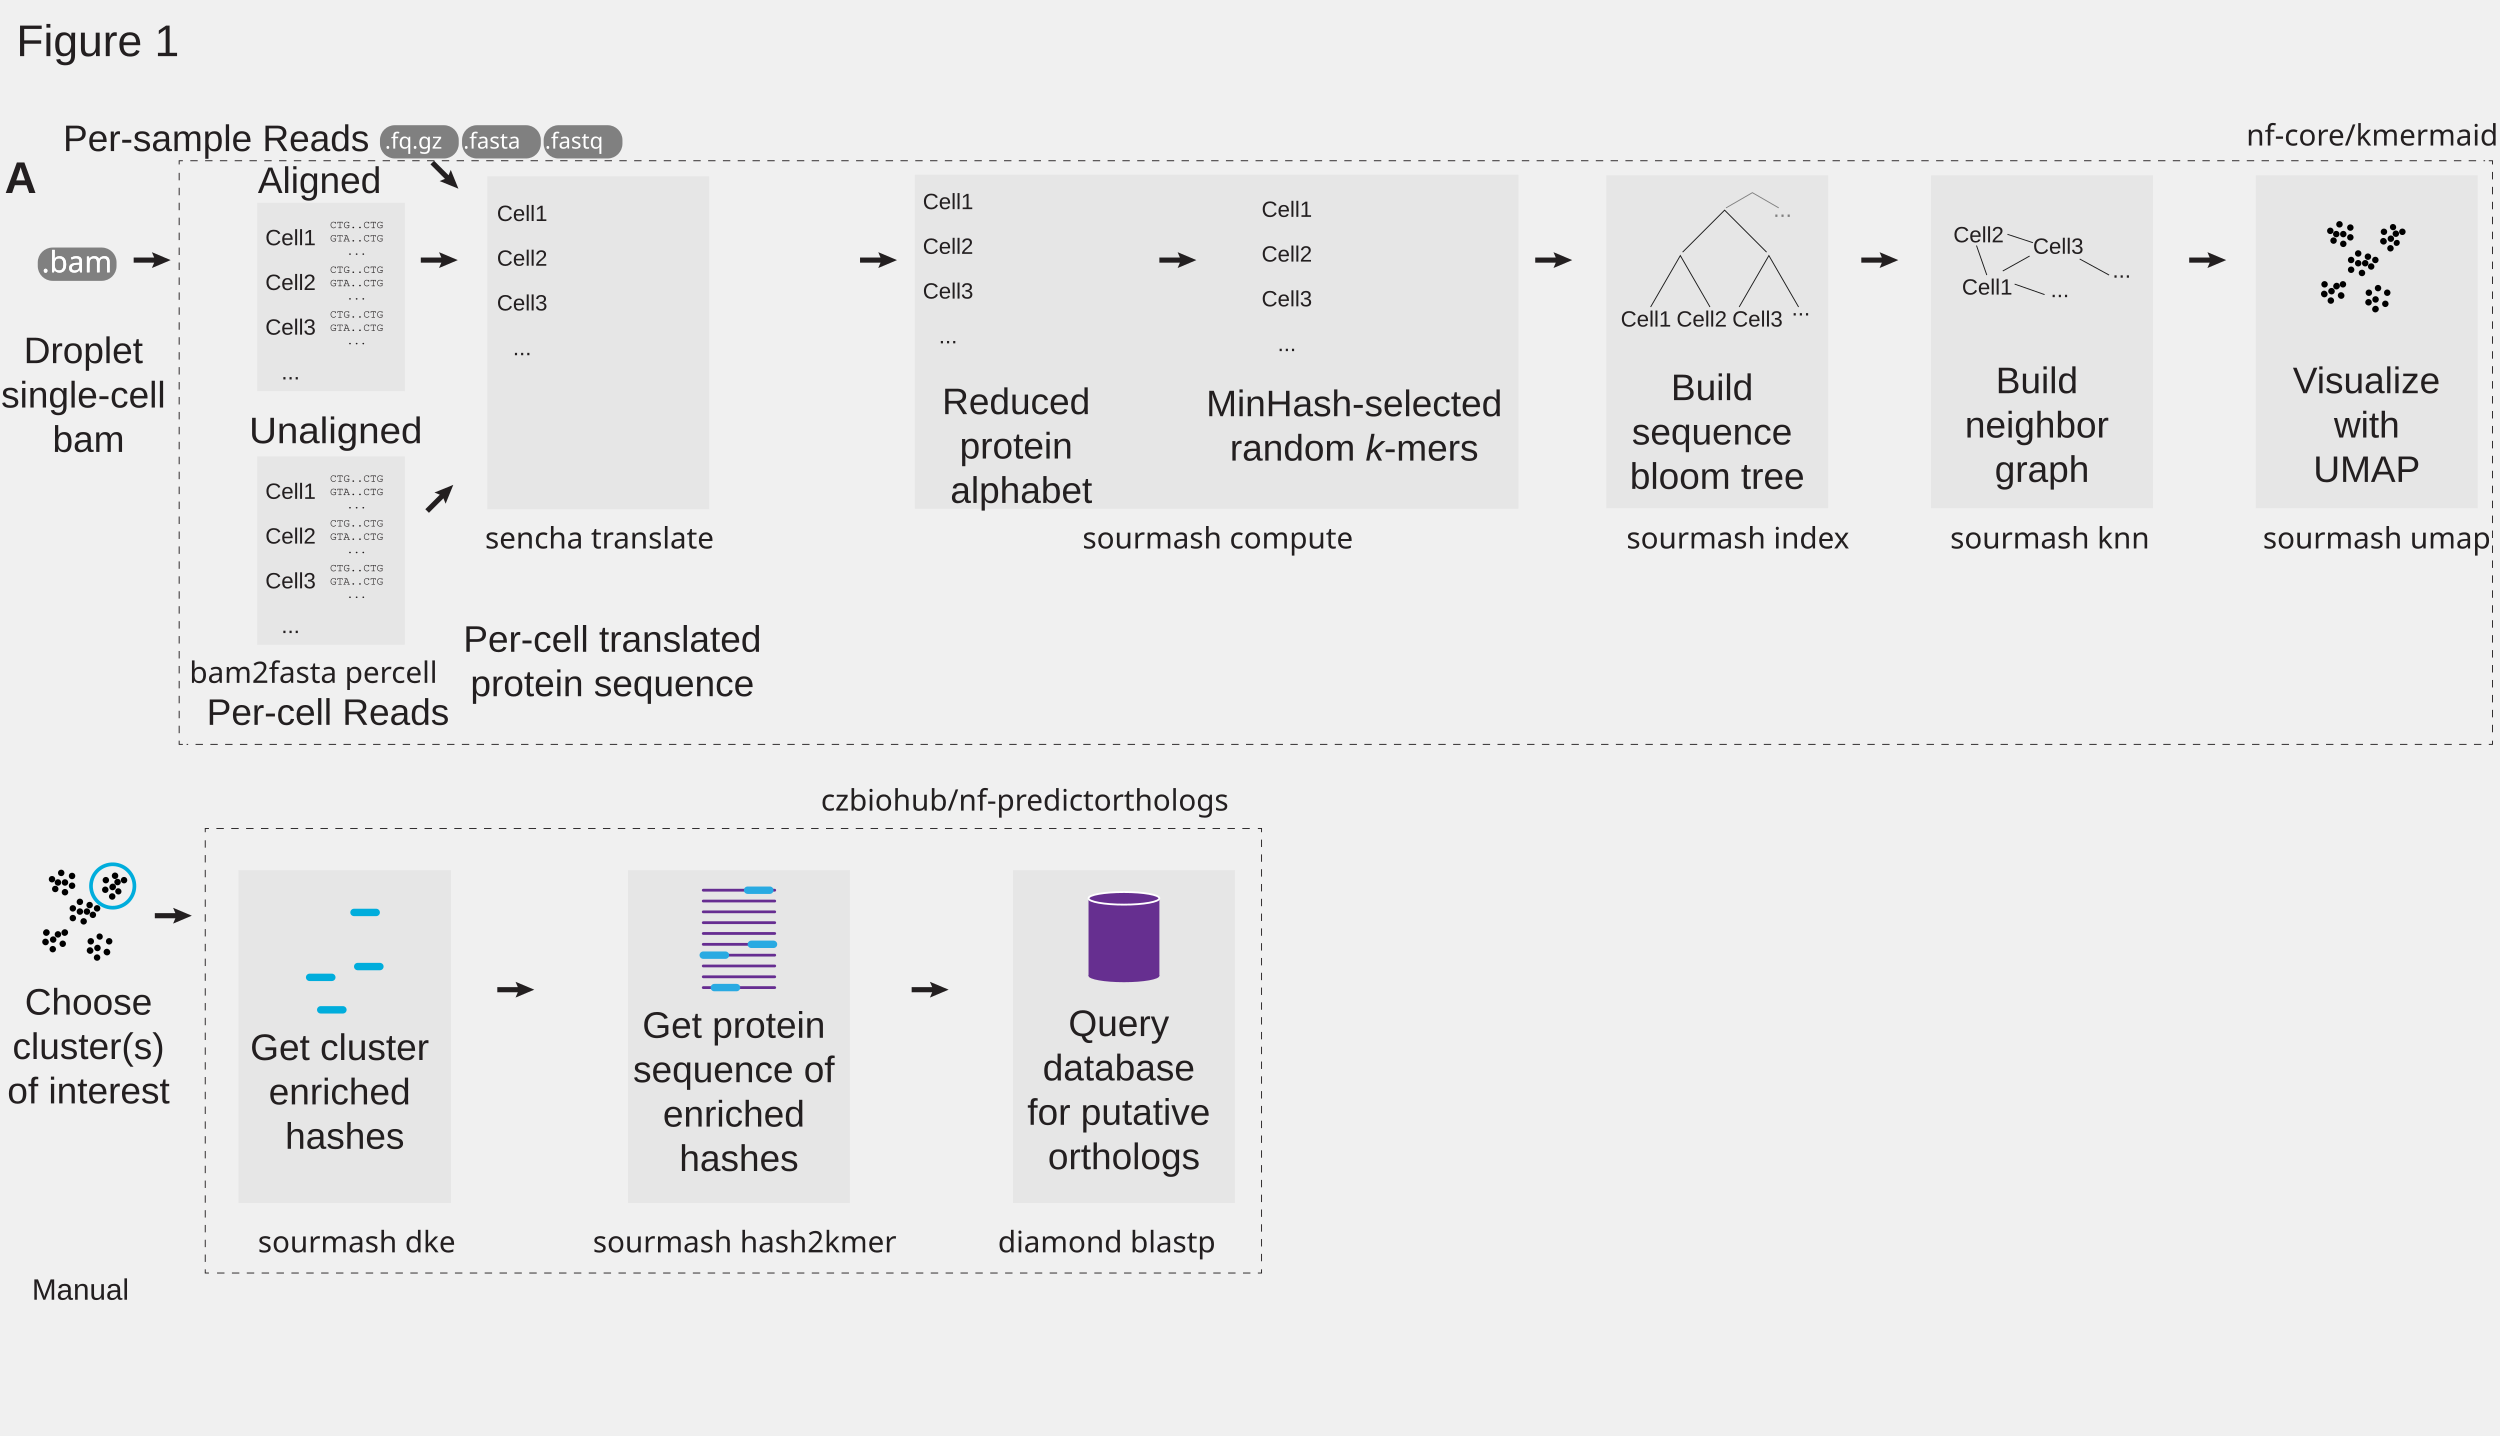
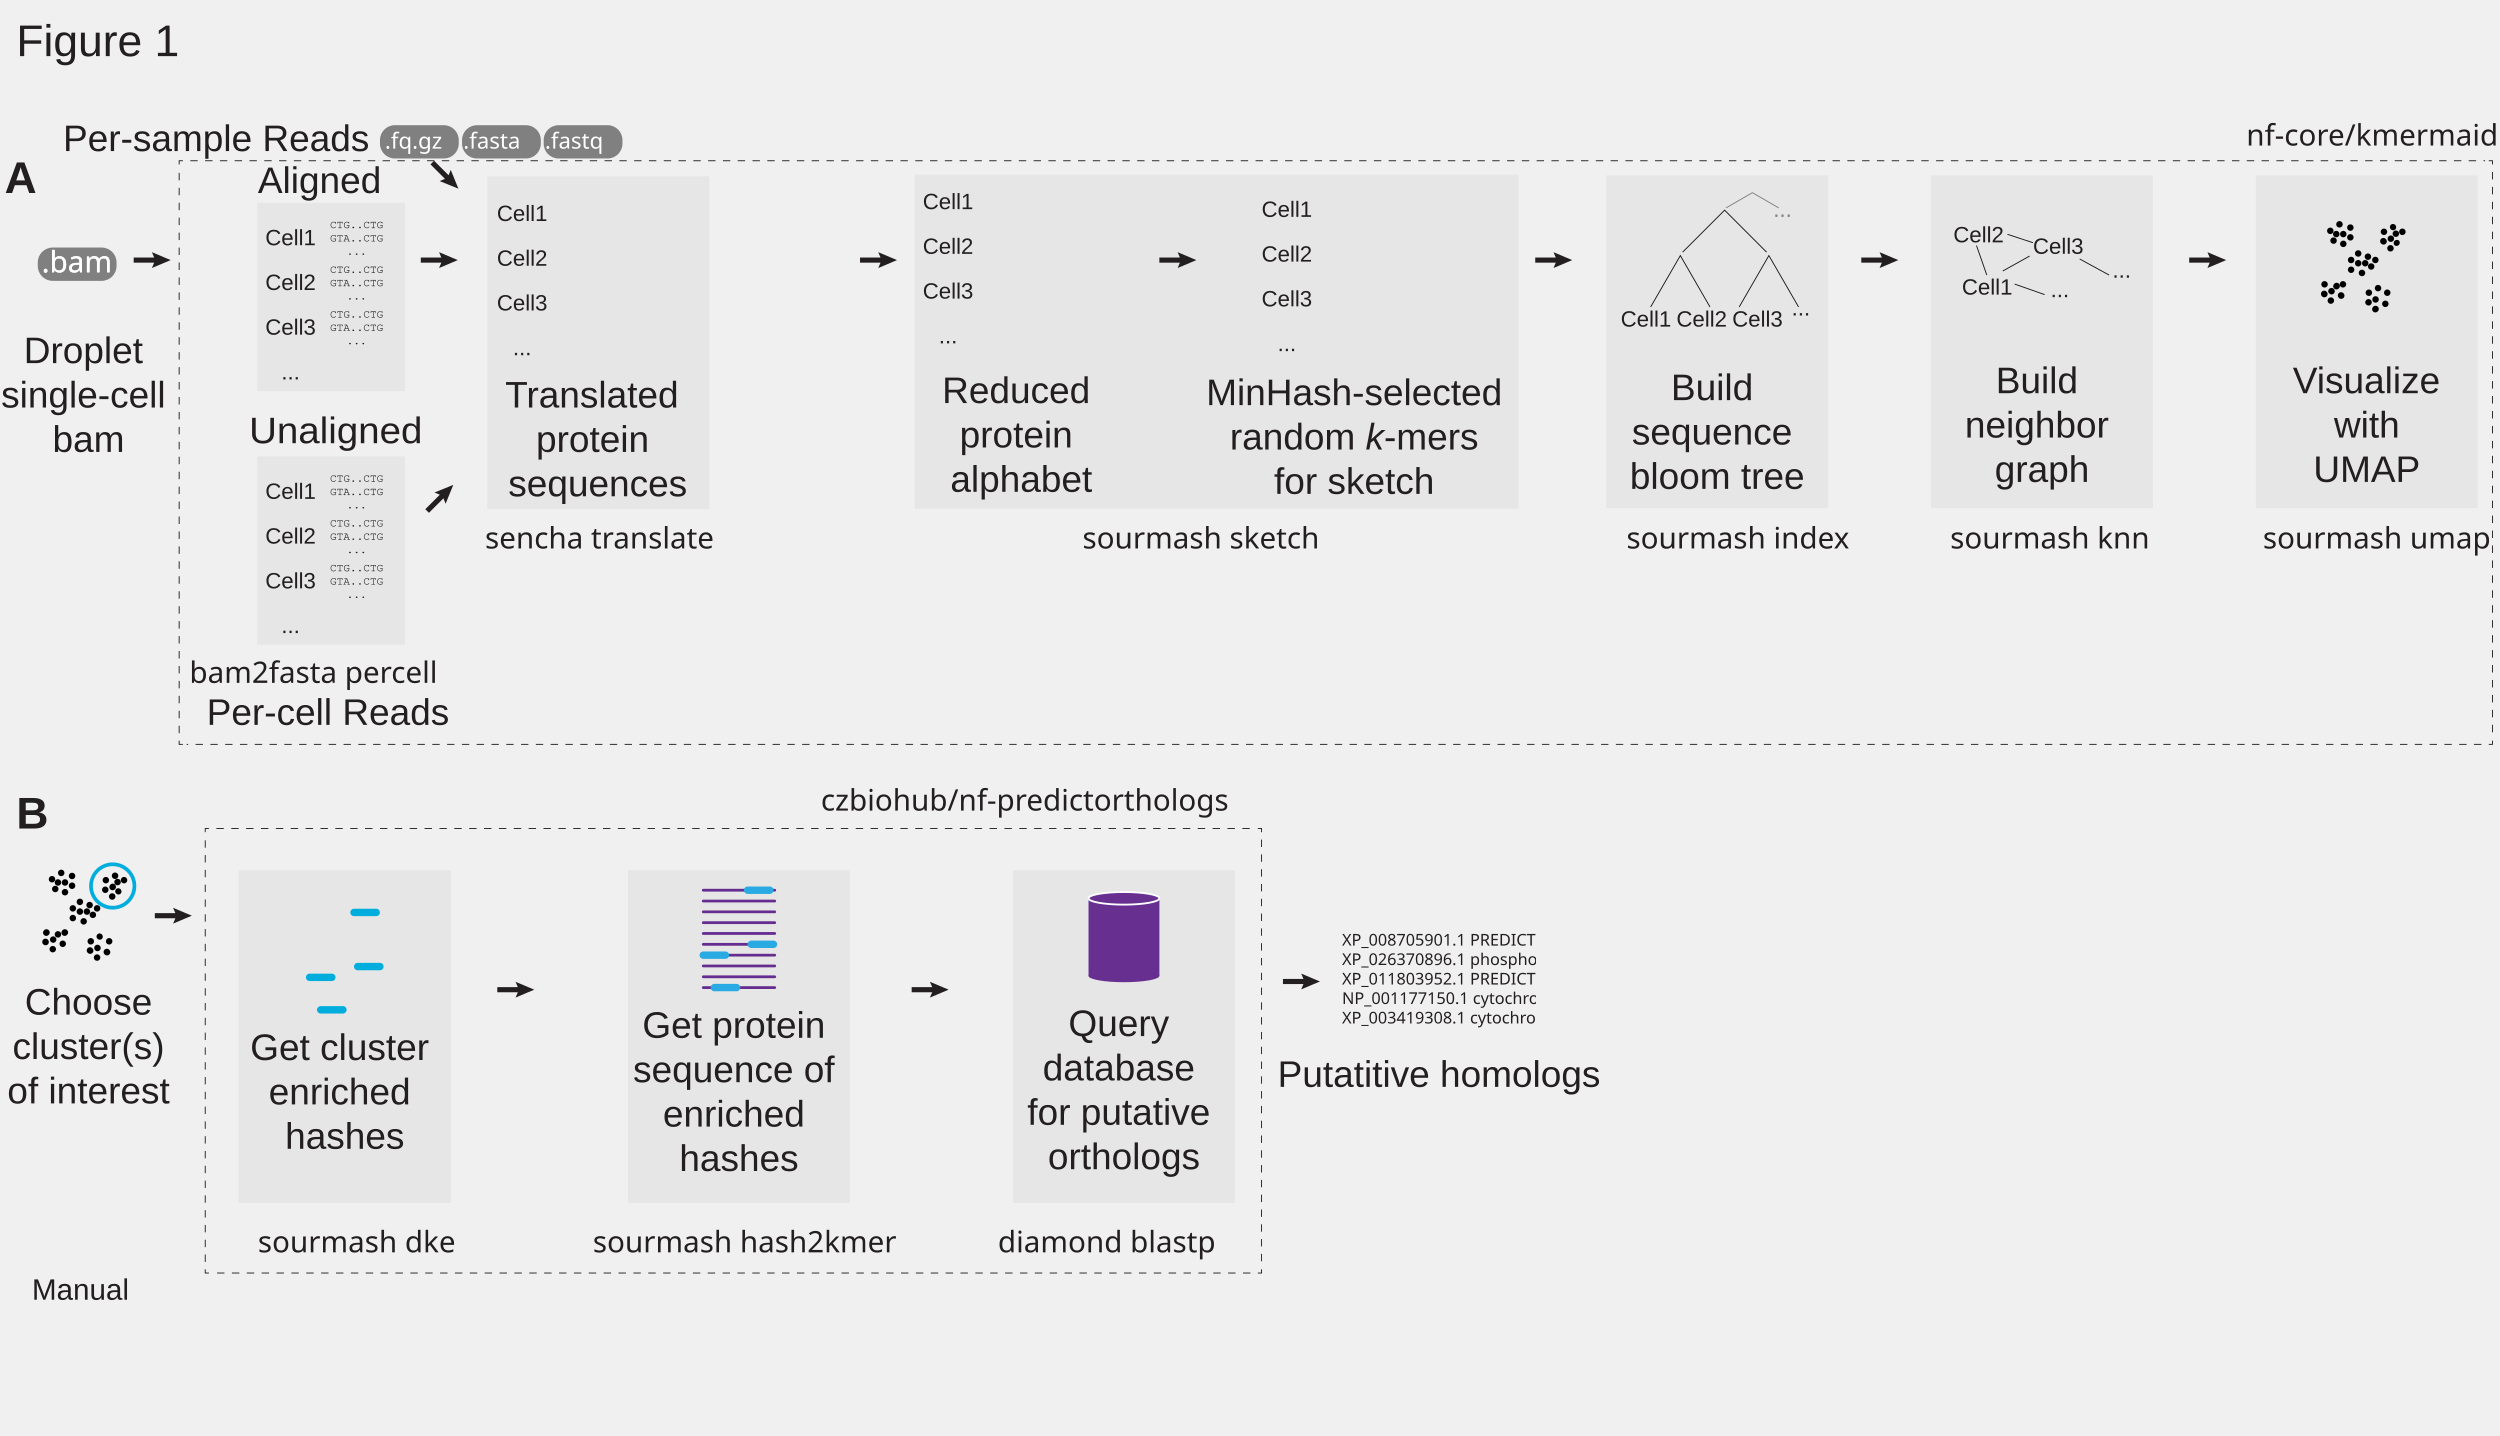
<svg xmlns="http://www.w3.org/2000/svg" id="Layer_1" data-name="Layer 1" viewBox="0 0 675.91 388.15">
  <defs>
-     <style>.cls-1{fill:#e6e6e6;}.cls-17,.cls-2,.cls-21{font-size:6px;}.cls-11,.cls-12,.cls-13,.cls-14,.cls-18,.cls-2,.cls-3,.cls-7{fill:#231f20;}.cls-14,.cls-18,.cls-2,.cls-21,.cls-7{font-family:ArialMT, Arial;}.cls-3{font-size:3px;font-family:Courier;}.cls-10,.cls-19,.cls-20,.cls-23,.cls-24,.cls-25,.cls-26,.cls-27,.cls-4,.cls-5,.cls-6,.cls-8{fill:none;}.cls-26,.cls-27,.cls-4,.cls-5,.cls-6{stroke:#231f20;}.cls-10,.cls-19,.cls-20,.cls-23,.cls-25,.cls-26,.cls-27,.cls-4,.cls-5,.cls-6,.cls-8{stroke-miterlimit:10;}.cls-19,.cls-20,.cls-26,.cls-27,.cls-4,.cls-5,.cls-6{stroke-width:0.25px;}.cls-5{stroke-dasharray:2 2;}.cls-6{stroke-dasharray:2.02 2.02;}.cls-7{font-size:10px;}.cls-23,.cls-8{stroke:#00addc;}.cls-24,.cls-25,.cls-8{stroke-linecap:round;}.cls-25,.cls-8{stroke-width:2px;}.cls-9{fill:#662f90;}.cls-10{stroke:#fff;stroke-width:0.5px;}.cls-12,.cls-18{font-size:12px;}.cls-12{font-family:Arial-BoldMT, Arial;font-weight:700;}.cls-13,.cls-14,.cls-16{font-size:8px;}.cls-13,.cls-16,.cls-17{font-family:FantasqueSansMonoNerdFontComplete-Regular, FantasqueSansMono Nerd Font;}.cls-15,.cls-21{fill:gray;}.cls-16,.cls-17{fill:#fff;}.cls-19{stroke:#191919;}.cls-20{stroke:gray;}.cls-22{font-family:Arial-ItalicMT, Arial;font-style:italic;}.cls-24{stroke:#662d91;stroke-linejoin:round;stroke-width:0.75px;}.cls-25{stroke:#29aae2;}.cls-26{stroke-dasharray:2.01 2.01;}.cls-27{stroke-dasharray:2 2;}</style>
+     <style>.cls-1,.cls-11,.cls-20,.cls-21,.cls-24,.cls-25,.cls-26,.cls-27,.cls-28,.cls-5,.cls-6,.cls-7,.cls-9{fill:none;}.cls-2{fill:#e6e6e6;}.cls-18,.cls-22,.cls-3{font-size:6px;}.cls-12,.cls-13,.cls-14,.cls-15,.cls-19,.cls-3,.cls-30,.cls-4,.cls-8{fill:#231f20;}.cls-15,.cls-19,.cls-22,.cls-3,.cls-8{font-family:ArialMT, Arial;}.cls-4{font-size:3px;font-family:Courier;}.cls-27,.cls-28,.cls-5,.cls-6,.cls-7{stroke:#231f20;}.cls-11,.cls-20,.cls-21,.cls-24,.cls-26,.cls-27,.cls-28,.cls-5,.cls-6,.cls-7,.cls-9{stroke-miterlimit:10;}.cls-20,.cls-21,.cls-27,.cls-28,.cls-5,.cls-6,.cls-7{stroke-width:0.25px;}.cls-6{stroke-dasharray:2 2;}.cls-7{stroke-dasharray:2.02 2.02;}.cls-8{font-size:10px;}.cls-24,.cls-9{stroke:#00addc;}.cls-25,.cls-26,.cls-9{stroke-linecap:round;}.cls-26,.cls-9{stroke-width:2px;}.cls-10{fill:#662f90;}.cls-11{stroke:#fff;stroke-width:0.5px;}.cls-13,.cls-19{font-size:12px;}.cls-13{font-family:Arial-BoldMT, Arial;font-weight:700;}.cls-14,.cls-15,.cls-17{font-size:8px;}.cls-14,.cls-17,.cls-18{font-family:FantasqueSansMonoNerdFontComplete-Regular, FantasqueSansMono Nerd Font;}.cls-16,.cls-22{fill:gray;}.cls-17,.cls-18{fill:#fff;}.cls-20{stroke:#191919;}.cls-21{stroke:gray;}.cls-23{font-family:Arial-ItalicMT, Arial;font-style:italic;}.cls-25{stroke:#662d91;stroke-linejoin:round;stroke-width:0.75px;}.cls-26{stroke:#29aae2;}.cls-27{stroke-dasharray:2.01 2.01;}.cls-28{stroke-dasharray:2 2;}.cls-29{clip-path:url(#clip-path);}.cls-30{font-size:4.39px;font-family:FantasqueSansMonoNerdFontCompleteM-Regular, FantasqueSansMono Nerd Font Mono;}</style>
+     <clipPath id="clip-path">
+       <rect class="cls-1" x="362.84" y="252.19" width="52.43" height="26.22" />
+     </clipPath>
  </defs>
-   <rect class="cls-1" x="273.88" y="235.26" width="60" height="90" />
-   <rect class="cls-1" x="169.8" y="235.26" width="60" height="90" />
-   <rect class="cls-1" x="64.48" y="235.26" width="57.47" height="90" />
-   <rect class="cls-1" x="69.54" y="54.82" width="39.91" height="50.94" />
-   <text class="cls-2" transform="translate(71.72 66.3)">Cell1</text>
-   <text class="cls-2" transform="translate(71.72 78.4)">Cell2</text>
-   <text class="cls-2" transform="translate(71.72 90.49)">Cell3</text>
-   <text class="cls-2" transform="translate(76.06 102.59)">...</text>
-   <text class="cls-3" transform="translate(89.22 61.67)">CTG..CTG<tspan x="0" y="3.6">GTA..CTG</tspan>
-     <tspan x="4.5" y="7.2">...</tspan>
-   </text>
-   <text class="cls-3" transform="translate(89.22 73.77)">CTG..CTG<tspan x="0" y="3.6">GTA..CTG</tspan>
-     <tspan x="4.5" y="7.2">...</tspan>
-   </text>
-   <text class="cls-3" transform="translate(89.22 85.86)">CTG..CTG<tspan x="0" y="3.6">GTA..CTG</tspan>
-     <tspan x="4.5" y="7.2">...</tspan>
-   </text>
-   <rect class="cls-1" x="131.73" y="47.67" width="60" height="90" />
-   <rect class="cls-1" x="434.28" y="47.4" width="60" height="90" />
-   <rect class="cls-1" x="522.09" y="47.4" width="60" height="90" />
-   <rect class="cls-1" x="609.9" y="47.4" width="60" height="90" />
-   <rect class="cls-1" x="247.34" y="47.24" width="163.2" height="90.32" />
-   <polyline class="cls-4" points="673.88 200.25 673.88 201.25 672.88 201.25" />
-   <line class="cls-5" x1="670.87" y1="201.25" x2="50.45" y2="201.25" />
-   <polyline class="cls-4" points="49.44 201.25 48.44 201.25 48.44 200.25" />
-   <line class="cls-6" x1="48.44" y1="198.23" x2="48.44" y2="45.47" />
-   <polyline class="cls-4" points="48.44 44.46 48.44 43.46 49.44 43.46" />
-   <line class="cls-5" x1="51.45" y1="43.46" x2="671.88" y2="43.46" />
-   <polyline class="cls-4" points="672.88 43.46 673.88 43.46 673.88 44.46" />
-   <line class="cls-6" x1="673.88" y1="46.48" x2="673.88" y2="199.24" />
-   <text class="cls-7" transform="translate(6.42 98.18)">Droplet <tspan x="-6.11" y="12">single-cell </tspan>
+   <rect class="cls-2" x="273.88" y="235.26" width="60" height="90" />
+   <rect class="cls-2" x="169.8" y="235.26" width="60" height="90" />
+   <rect class="cls-2" x="64.48" y="235.26" width="57.47" height="90" />
+   <rect class="cls-2" x="69.54" y="54.82" width="39.91" height="50.94" />
+   <text class="cls-3" transform="translate(71.72 66.3)">Cell1</text>
+   <text class="cls-3" transform="translate(71.72 78.4)">Cell2</text>
+   <text class="cls-3" transform="translate(71.72 90.49)">Cell3</text>
+   <text class="cls-3" transform="translate(76.06 102.59)">...</text>
+   <text class="cls-4" transform="translate(89.22 61.67)">CTG..CTG<tspan x="0" y="3.6">GTA..CTG</tspan>
+     <tspan x="4.5" y="7.2">...</tspan>
+   </text>
+   <text class="cls-4" transform="translate(89.22 73.77)">CTG..CTG<tspan x="0" y="3.6">GTA..CTG</tspan>
+     <tspan x="4.5" y="7.2">...</tspan>
+   </text>
+   <text class="cls-4" transform="translate(89.22 85.86)">CTG..CTG<tspan x="0" y="3.6">GTA..CTG</tspan>
+     <tspan x="4.5" y="7.2">...</tspan>
+   </text>
+   <rect class="cls-2" x="131.73" y="47.67" width="60" height="90" />
+   <rect class="cls-2" x="434.28" y="47.4" width="60" height="90" />
+   <rect class="cls-2" x="522.09" y="47.4" width="60" height="90" />
+   <rect class="cls-2" x="609.9" y="47.4" width="60" height="90" />
+   <rect class="cls-2" x="247.34" y="47.24" width="163.2" height="90.32" />
+   <polyline class="cls-5" points="673.88 200.25 673.88 201.25 672.88 201.25" />
+   <line class="cls-6" x1="670.87" y1="201.25" x2="50.45" y2="201.25" />
+   <polyline class="cls-5" points="49.44 201.25 48.44 201.25 48.44 200.25" />
+   <line class="cls-7" x1="48.44" y1="198.23" x2="48.44" y2="45.47" />
+   <polyline class="cls-5" points="48.44 44.46 48.44 43.46 49.44 43.46" />
+   <line class="cls-6" x1="51.45" y1="43.46" x2="671.88" y2="43.46" />
+   <polyline class="cls-5" points="672.88 43.46 673.88 43.46 673.88 44.46" />
+   <line class="cls-7" x1="673.88" y1="46.48" x2="673.88" y2="199.24" />
+   <text class="cls-8" transform="translate(6.42 98.18)">Droplet <tspan x="-6.11" y="12">single-cell </tspan>
    <tspan x="7.78" y="24">bam</tspan>
  </text>
-   <text class="cls-7" transform="translate(619.89 106.3)">Visualize <tspan x="11.12" y="12">with </tspan>
+   <text class="cls-8" transform="translate(619.89 106.3)">Visualize <tspan x="11.12" y="12">with </tspan>
    <tspan x="5.56" y="24">UMAP</tspan>
  </text>
  <path d="M632.52,63.29a.88.88,0,1,1-1.76,0,.88.88,0,1,1,1.76,0" />
  <path d="M636.33,64.17a.88.88,0,0,1-1.76,0,.88.88,0,0,1,1.76,0" />
  <path d="M636.33,61.53a.88.88,0,1,1-.88-.88.88.88,0,0,1,.88.88" />
  <path d="M634.42,65.93a.88.88,0,1,1-.88-.88.87.87,0,0,1,.88.88" />
  <path d="M631.79,65.05a.88.88,0,1,1-.88-.88.88.88,0,0,1,.88.88" />
  <path d="M634.42,63.29a.88.88,0,1,1-.88-.88.88.88,0,0,1,.88.88" />
  <path d="M633.39,60.65a.88.88,0,1,1-.87-.88.87.87,0,0,1,.87.88" />
  <path d="M630.91,62.41a.88.88,0,1,1-.88-.88.88.88,0,0,1,.88.88" />
  <path d="M647.13,63.81a.88.88,0,0,1,1.24-1.25.89.89,0,0,1,0,1.25.88.88,0,0,1-1.24,0" />
  <path d="M643.81,65.88a.88.88,0,1,1,1.24-1.24.86.86,0,0,1,0,1.24.88.88,0,0,1-1.24,0" />
  <path d="M645.67,67.75a.88.88,0,1,1,1.25,0,.89.89,0,0,1-1.25,0" />
  <path d="M643.91,63.29a.88.88,0,0,1,0-1.24.89.89,0,0,1,1.25,0,.88.88,0,0,1,0,1.24.89.89,0,0,1-1.25,0" />
  <path d="M646.4,62a.86.86,0,0,1,0-1.24A.88.88,0,0,1,647.64,62a.86.86,0,0,1-1.24,0" />
  <path d="M645.78,65.16a.89.89,0,0,1,0-1.25.88.88,0,1,1,0,1.25" />
  <path d="M647.37,66.29a.88.88,0,0,1,1.24-1.24.88.88,0,0,1-1.24,1.24" />
  <path d="M648.89,63.29a.86.86,0,0,1,0-1.24.88.88,0,1,1,0,1.24" />
  <path d="M638.59,71.17a.88.88,0,1,1,.88.88.88.88,0,0,1-.88-.88" />
  <path d="M634.78,70.29a.88.88,0,1,1,.88.88.88.88,0,0,1-.88-.88" />
  <path d="M634.78,72.93a.88.88,0,1,1,1.76,0,.88.88,0,1,1-1.76,0" />
  <path d="M636.69,68.53a.88.88,0,1,1,.87.88.87.87,0,0,1-.87-.88" />
  <path d="M639.32,69.41a.88.88,0,1,1,.88.87.88.88,0,0,1-.88-.87" />
  <path d="M636.69,71.17a.88.88,0,1,1,.87.88.87.87,0,0,1-.87-.88" />
  <path d="M637.71,73.81a.88.88,0,1,1,.88.87.88.88,0,0,1-.88-.87" />
  <path d="M640.2,72.05a.88.88,0,1,1,1.76,0,.88.88,0,1,1-1.76,0" />
  <path d="M641.33,70.29a.88.88,0,0,1,1.76,0,.88.88,0,0,1-1.76,0" />
  <path d="M631.07,78a.86.86,0,0,1,0-1.24A.88.88,0,1,1,632.31,78a.86.86,0,0,1-1.24,0" />
  <path d="M627.75,80.08a.88.88,0,0,1,0-1.24.86.86,0,0,1,1.24,0,.88.88,0,1,1-1.24,1.24" />
  <path d="M629.61,81.94a.88.88,0,1,1,1.24-1.24.88.88,0,0,1-1.24,1.24" />
  <path d="M627.85,77.49a.88.88,0,1,1,1.25,0,.89.89,0,0,1-1.25,0" />
  <path d="M629.72,79.35a.86.86,0,0,1,0-1.24A.88.88,0,1,1,631,79.35a.86.86,0,0,1-1.24,0" />
  <path d="M632.31,80.49a.88.88,0,0,1,0-1.24.86.86,0,0,1,1.24,0,.88.88,0,1,1-1.24,1.24" />
  <path d="M632.82,77.49a.88.88,0,1,1,1.25,0,.89.89,0,0,1-1.25,0" />
  <path d="M639.73,82.36A.88.88,0,0,1,641,81.11a.89.89,0,0,1,0,1.25.88.88,0,0,1-1.24,0" />
  <path d="M641.59,84.22a.88.88,0,0,1,0-1.24.88.88,0,1,1,1.24,1.24.88.88,0,0,1-1.24,0" />
  <path d="M639.83,79.76a.88.88,0,0,1,0-1.24.89.89,0,0,1,1.25,0,.88.88,0,0,1-1.25,1.24" />
  <path d="M642.31,78.52a.88.88,0,1,1,1.25,0,.89.89,0,0,1-1.25,0" />
  <path d="M641.7,81.63a.88.88,0,1,1,1.24-1.24.88.88,0,0,1-1.24,1.24" />
  <path d="M644.29,82.77a.88.88,0,0,1,1.24-1.25.89.89,0,0,1,0,1.25.88.88,0,0,1-1.24,0" />
  <path d="M644.8,79.76a.88.88,0,0,1,0-1.24.89.89,0,0,1,1.25,0,.88.88,0,0,1-1.25,1.24" />
-   <text class="cls-7" transform="translate(67.65 286.59)">Get cluster <tspan x="5" y="12">enriched </tspan>
+   <text class="cls-8" transform="translate(67.65 286.59)">Get cluster <tspan x="5" y="12">enriched </tspan>
    <tspan x="9.44" y="24">hashes</tspan>
  </text>
-   <line class="cls-8" x1="86.71" y1="273.02" x2="92.71" y2="273.02" />
-   <line class="cls-8" x1="83.71" y1="264.24" x2="89.71" y2="264.24" />
-   <line class="cls-8" x1="95.71" y1="246.69" x2="101.71" y2="246.69" />
-   <line class="cls-8" x1="96.71" y1="261.32" x2="102.71" y2="261.32" />
-   <text class="cls-7" transform="translate(288.87 280.11)">Query <tspan x="-6.96" y="12">database </tspan>
+   <line class="cls-9" x1="86.71" y1="273.02" x2="92.71" y2="273.02" />
+   <line class="cls-9" x1="83.71" y1="264.24" x2="89.71" y2="264.24" />
+   <line class="cls-9" x1="95.71" y1="246.69" x2="101.71" y2="246.69" />
+   <line class="cls-9" x1="96.71" y1="261.32" x2="102.71" y2="261.32" />
+   <text class="cls-8" transform="translate(288.87 280.11)">Query <tspan x="-6.96" y="12">database </tspan>
    <tspan x="-11.12" y="24">for putative </tspan>
    <tspan x="-5.56" y="36">orthologs</tspan>
  </text>
-   <rect class="cls-9" x="294.3" y="242.87" width="19.16" height="20.98" />
-   <path class="cls-9" d="M313.45,242.87c0,.95-4.28,1.71-9.57,1.71s-9.58-.76-9.58-1.71,4.29-1.7,9.58-1.7,9.57.76,9.57,1.7" />
-   <path class="cls-9" d="M313.45,263.85c0,.94-4.28,1.7-9.57,1.7s-9.58-.76-9.58-1.7,4.29-1.71,9.58-1.71,9.57.77,9.57,1.71" />
-   <path class="cls-10" d="M313.45,242.87c0,.95-4.28,1.71-9.57,1.71s-9.58-.76-9.58-1.71,4.29-1.7,9.58-1.7S313.45,241.93,313.45,242.87Z" />
-   <polygon class="cls-11" points="36.14 69.63 41.68 69.63 41.07 68.18 46.14 70.32 41.07 72.46 41.68 71.02 36.14 71.02 36.14 69.63" />
-   <polygon class="cls-11" points="503.23 69.63 508.78 69.63 508.17 68.18 513.23 70.32 508.17 72.46 508.78 71.02 503.23 71.02 503.23 69.63" />
-   <polygon class="cls-11" points="41.86 246.88 47.41 246.88 46.8 245.44 51.86 247.57 46.8 249.71 47.41 248.27 41.86 248.27 41.86 246.88" />
-   <polygon class="cls-11" points="134.45 266.88 140 266.88 139.38 265.44 144.45 267.57 139.38 269.71 140 268.27 134.45 268.27 134.45 266.88" />
-   <polygon class="cls-11" points="246.48 266.88 252.03 266.88 251.41 265.44 256.48 267.57 251.41 269.71 252.03 268.27 246.48 268.27 246.48 266.88" />
-   <text class="cls-12" transform="translate(1.25 52.18)">A</text>
-   <text class="cls-13" transform="translate(607.31 39.35)">nf-core/kmermaid</text>
-   <text class="cls-13" transform="translate(221.94 219.15)">czbiohub/nf-predictorthologs</text>
-   <text class="cls-14" transform="translate(8.63 351.41)">Manual</text>
-   <rect class="cls-15" x="10.21" y="66.93" width="21.3" height="9" rx="4.02" />
-   <text class="cls-16" transform="translate(11.26 73.63)">.bam</text>
-   <text class="cls-16" transform="translate(11.26 73.63)">.bam</text>
-   <rect class="cls-15" x="102.73" y="33.85" width="21.3" height="9" rx="4.02" />
-   <text class="cls-17" transform="translate(104.06 40.18)">.fq.gz</text>
-   <polygon class="cls-11" points="415.07 69.63 420.62 69.63 420.01 68.18 425.07 70.32 420.01 72.46 420.62 71.02 415.07 71.02 415.07 69.63" />
-   <text class="cls-7" transform="translate(451.77 108.18)">Build <tspan x="-10.57" y="12">sequence </tspan>
+   <rect class="cls-10" x="294.3" y="242.87" width="19.16" height="20.98" />
+   <path class="cls-10" d="M313.45,242.87c0,.95-4.28,1.71-9.57,1.71s-9.58-.76-9.58-1.71,4.29-1.7,9.58-1.7,9.57.76,9.57,1.7" />
+   <path class="cls-10" d="M313.45,263.85c0,.94-4.28,1.7-9.57,1.7s-9.58-.76-9.58-1.7,4.29-1.71,9.58-1.71,9.57.77,9.57,1.71" />
+   <path class="cls-11" d="M313.45,242.87c0,.95-4.28,1.71-9.57,1.71s-9.58-.76-9.58-1.71,4.29-1.7,9.58-1.7S313.45,241.93,313.45,242.87Z" />
+   <polygon class="cls-12" points="36.14 69.63 41.68 69.63 41.07 68.18 46.14 70.32 41.07 72.46 41.68 71.02 36.14 71.02 36.14 69.63" />
+   <polygon class="cls-12" points="503.23 69.63 508.78 69.63 508.17 68.18 513.23 70.32 508.17 72.46 508.78 71.02 503.23 71.02 503.23 69.63" />
+   <polygon class="cls-12" points="41.86 246.88 47.41 246.88 46.8 245.44 51.86 247.57 46.8 249.71 47.41 248.27 41.86 248.27 41.86 246.88" />
+   <polygon class="cls-12" points="134.45 266.88 140 266.88 139.38 265.44 144.45 267.57 139.38 269.71 140 268.27 134.45 268.27 134.45 266.88" />
+   <polygon class="cls-12" points="246.48 266.88 252.03 266.88 251.41 265.44 256.48 267.57 251.41 269.71 252.03 268.27 246.48 268.27 246.48 266.88" />
+   <text class="cls-13" transform="translate(1.25 52.18)">A</text>
+   <text class="cls-14" transform="translate(607.31 39.35)">nf-core/kmermaid</text>
+   <text class="cls-14" transform="translate(221.94 219.15)">czbiohub/nf-predictorthologs</text>
+   <text class="cls-15" transform="translate(8.63 351.41)">Manual</text>
+   <rect class="cls-16" x="10.21" y="66.93" width="21.3" height="9" rx="4.02" />
+   <text class="cls-17" transform="translate(11.26 73.63)">.bam</text>
+   <text class="cls-17" transform="translate(11.26 73.63)">.bam</text>
+   <rect class="cls-16" x="102.73" y="33.85" width="21.3" height="9" rx="4.02" />
+   <text class="cls-18" transform="translate(104.06 40.18)">.fq.gz</text>
+   <polygon class="cls-12" points="415.07 69.63 420.62 69.63 420.01 68.18 425.07 70.32 420.01 72.46 420.62 71.02 415.07 71.02 415.07 69.63" />
+   <text class="cls-8" transform="translate(451.77 108.18)">Build <tspan x="-10.57" y="12">sequence </tspan>
    <tspan x="-11.12" y="24">bloom tree</tspan>
  </text>
-   <text class="cls-18" transform="translate(4.43 15.17)">Figure 1</text>
-   <text class="cls-2" transform="translate(438.17 88.3)">Cell1</text>
-   <text class="cls-2" transform="translate(453.24 88.3)">Cell2</text>
-   <text class="cls-2" transform="translate(468.32 88.3)">Cell3</text>
-   <text class="cls-2" transform="translate(484.39 85.3)">...</text>
-   <polyline class="cls-19" points="477.62 68.17 466.27 56.82 454.92 68.17" />
-   <polyline class="cls-19" points="470.21 83 478.24 69.1 486.27 83" />
-   <polyline class="cls-19" points="446.27 83 454.3 69.1 462.32 83" />
-   <polyline class="cls-20" points="480.91 56.21 473.78 52.09 466.65 56.21" />
-   <text class="cls-21" transform="translate(479.43 58.64)">...</text>
-   <text class="cls-2" transform="translate(530.42 79.65)">Cell1</text>
-   <text class="cls-2" transform="translate(528.1 65.51)">Cell2</text>
-   <text class="cls-2" transform="translate(549.64 68.62)">Cell3</text>
-   <text class="cls-2" transform="translate(571.13 75.08)">...</text>
-   <text class="cls-2" transform="translate(554.41 80.34)">...</text>
-   <line class="cls-19" x1="534.37" y1="66.38" x2="537.16" y2="74.37" />
-   <line class="cls-19" x1="542.74" y1="63.35" x2="549.64" y2="65.62" />
-   <line class="cls-19" x1="544.69" y1="76.81" x2="552.78" y2="79.65" />
-   <line class="cls-19" x1="562.27" y1="70.02" x2="570.23" y2="74.37" />
-   <line class="cls-19" x1="541.48" y1="73.27" x2="548.74" y2="69.22" />
-   <text class="cls-7" transform="translate(539.58 106.3)">Build <tspan x="-8.34" y="12">neighbor </tspan>
+   <text class="cls-19" transform="translate(4.43 15.17)">Figure 1</text>
+   <text class="cls-3" transform="translate(438.17 88.3)">Cell1</text>
+   <text class="cls-3" transform="translate(453.24 88.3)">Cell2</text>
+   <text class="cls-3" transform="translate(468.32 88.3)">Cell3</text>
+   <text class="cls-3" transform="translate(484.39 85.3)">...</text>
+   <polyline class="cls-20" points="477.62 68.17 466.27 56.82 454.92 68.17" />
+   <polyline class="cls-20" points="470.21 83 478.24 69.1 486.27 83" />
+   <polyline class="cls-20" points="446.27 83 454.3 69.1 462.32 83" />
+   <polyline class="cls-21" points="480.91 56.21 473.78 52.09 466.65 56.21" />
+   <text class="cls-22" transform="translate(479.43 58.64)">...</text>
+   <text class="cls-3" transform="translate(530.42 79.65)">Cell1</text>
+   <text class="cls-3" transform="translate(528.1 65.51)">Cell2</text>
+   <text class="cls-3" transform="translate(549.64 68.62)">Cell3</text>
+   <text class="cls-3" transform="translate(571.13 75.08)">...</text>
+   <text class="cls-3" transform="translate(554.41 80.34)">...</text>
+   <line class="cls-20" x1="534.37" y1="66.38" x2="537.16" y2="74.37" />
+   <line class="cls-20" x1="542.74" y1="63.35" x2="549.64" y2="65.62" />
+   <line class="cls-20" x1="544.69" y1="76.81" x2="552.78" y2="79.65" />
+   <line class="cls-20" x1="562.27" y1="70.02" x2="570.23" y2="74.37" />
+   <line class="cls-20" x1="541.48" y1="73.27" x2="548.74" y2="69.22" />
+   <text class="cls-8" transform="translate(539.58 106.3)">Build <tspan x="-8.34" y="12">neighbor </tspan>
    <tspan x="-0.28" y="24">graph</tspan>
  </text>
-   <polygon class="cls-11" points="591.88 69.63 597.42 69.63 596.81 68.18 601.88 70.32 596.81 72.46 597.42 71.02 591.88 71.02 591.88 69.63" />
-   <text class="cls-2" transform="translate(134.33 59.75)">Cell1</text>
-   <text class="cls-2" transform="translate(134.33 71.85)">Cell2</text>
-   <text class="cls-2" transform="translate(134.33 83.94)">Cell3</text>
-   <text class="cls-2" transform="translate(138.67 96.04)">...</text>
-   <text class="cls-7" transform="translate(55.88 195.98)">Per-cell Reads</text>
-   <text class="cls-7" transform="translate(125.26 176.22)">Per-cell translated <tspan x="1.93" y="12">protein sequence </tspan>
-   </text>
-   <text class="cls-2" transform="translate(341.08 58.64)">Cell1</text>
-   <text class="cls-2" transform="translate(341.08 70.73)">Cell2</text>
-   <text class="cls-2" transform="translate(341.08 82.83)">Cell3</text>
-   <text class="cls-2" transform="translate(345.42 94.93)">...</text>
-   <text class="cls-7" transform="translate(326.11 112.53)">MinHash-selected <tspan x="6.4" y="12">random </tspan>
-     <tspan class="cls-22" x="43.08" y="12">k</tspan>
-     <tspan x="48.08" y="12">-mers</tspan>
-   </text>
-   <text class="cls-7" transform="translate(254.72 111.97)">Reduced <tspan x="4.73" y="12">protein </tspan>
+   <polygon class="cls-12" points="591.88 69.63 597.42 69.63 596.81 68.18 601.88 70.32 596.81 72.46 597.42 71.02 591.88 71.02 591.88 69.63" />
+   <text class="cls-3" transform="translate(134.33 59.75)">Cell1</text>
+   <text class="cls-3" transform="translate(134.33 71.85)">Cell2</text>
+   <text class="cls-3" transform="translate(134.33 83.94)">Cell3</text>
+   <text class="cls-3" transform="translate(138.67 96.04)">...</text>
+   <text class="cls-8" transform="translate(55.88 195.98)">Per-cell Reads</text>
+   <text class="cls-8" transform="translate(136.59 110.18)">Translated <tspan x="8.33" y="12">protein </tspan>
+     <tspan x="0.83" y="24">sequences</tspan>
+   </text>
+   <text class="cls-3" transform="translate(341.08 58.64)">Cell1</text>
+   <text class="cls-3" transform="translate(341.08 70.73)">Cell2</text>
+   <text class="cls-3" transform="translate(341.08 82.83)">Cell3</text>
+   <text class="cls-3" transform="translate(345.42 94.93)">...</text>
+   <text class="cls-8" transform="translate(326.11 109.53)">MinHash-selected <tspan x="6.4" y="12">random </tspan>
+     <tspan class="cls-23" x="43.08" y="12">k</tspan>
+     <tspan x="48.08" y="12">-mers </tspan>
+     <tspan x="18.34" y="24">for sketch</tspan>
+   </text>
+   <text class="cls-8" transform="translate(254.72 108.97)">Reduced <tspan x="4.73" y="12">protein </tspan>
    <tspan x="2.22" y="24">alphabet</tspan>
  </text>
-   <text class="cls-2" transform="translate(249.48 56.54)">Cell1</text>
-   <text class="cls-2" transform="translate(249.48 68.63)">Cell2</text>
-   <text class="cls-2" transform="translate(249.48 80.73)">Cell3</text>
-   <text class="cls-2" transform="translate(253.82 92.83)">...</text>
-   <text class="cls-13" transform="translate(292.67 148.29)">sourmash compute</text>
-   <text class="cls-13" transform="translate(439.74 148.29)">sourmash index</text>
-   <text class="cls-13" transform="translate(527.26 148.29)">sourmash knn</text>
-   <text class="cls-13" transform="translate(611.81 148.29)">sourmash umap</text>
-   <text class="cls-13" transform="translate(131.14 148.29)">sencha translate</text>
-   <text class="cls-13" transform="translate(51.21 184.63)">bam2fasta percell</text>
-   <polygon class="cls-11" points="117.36 43.46 121.28 47.38 121.87 45.93 123.94 51.02 118.85 48.95 120.3 48.36 116.38 44.44 117.36 43.46" />
-   <text class="cls-7" transform="translate(17.04 40.85)">Per-sample Reads</text>
-   <polygon class="cls-11" points="113.77 69.63 119.32 69.63 118.7 68.18 123.77 70.32 118.7 72.46 119.32 71.02 113.77 71.02 113.77 69.63" />
-   <polygon class="cls-11" points="232.52 69.63 238.06 69.63 237.45 68.18 242.52 70.32 237.45 72.46 238.06 71.02 232.52 71.02 232.52 69.63" />
-   <polygon class="cls-11" points="313.45 69.63 319 69.63 318.39 68.18 323.45 70.32 318.39 72.46 319 71.02 313.45 71.02 313.45 69.63" />
-   <rect class="cls-15" x="124.92" y="33.85" width="21.3" height="9" rx="4.02" />
-   <text class="cls-17" transform="translate(125.25 40.18)">.fasta</text>
-   <rect class="cls-15" x="146.99" y="33.85" width="21.3" height="9" rx="4.02" />
-   <text class="cls-17" transform="translate(147.32 40.18)">.fastq</text>
-   <text class="cls-7" transform="translate(69.72 52.18)">Aligned</text>
-   <text class="cls-7" transform="translate(67.36 119.83) scale(1.04 1)">Unaligned</text>
-   <rect class="cls-1" x="69.54" y="123.39" width="39.91" height="50.94" />
-   <text class="cls-2" transform="translate(71.72 134.87)">Cell1</text>
-   <text class="cls-2" transform="translate(71.72 146.97)">Cell2</text>
-   <text class="cls-2" transform="translate(71.72 159.07)">Cell3</text>
-   <text class="cls-2" transform="translate(76.06 171.16)">...</text>
-   <text class="cls-3" transform="translate(89.22 130.24)">CTG..CTG<tspan x="0" y="3.6">GTA..CTG</tspan>
-     <tspan x="4.5" y="7.2">...</tspan>
-   </text>
-   <text class="cls-3" transform="translate(89.22 142.34)">CTG..CTG<tspan x="0" y="3.6">GTA..CTG</tspan>
-     <tspan x="4.5" y="7.2">...</tspan>
-   </text>
-   <text class="cls-3" transform="translate(89.22 154.44)">CTG..CTG<tspan x="0" y="3.6">GTA..CTG</tspan>
-     <tspan x="4.5" y="7.2">...</tspan>
-   </text>
-   <polygon class="cls-11" points="114.99 137.67 118.91 133.75 117.46 133.16 122.55 131.09 120.48 136.19 119.89 134.73 115.97 138.65 114.99 137.67" />
+   <text class="cls-3" transform="translate(249.48 56.54)">Cell1</text>
+   <text class="cls-3" transform="translate(249.48 68.63)">Cell2</text>
+   <text class="cls-3" transform="translate(249.48 80.73)">Cell3</text>
+   <text class="cls-3" transform="translate(253.82 92.83)">...</text>
+   <text class="cls-14" transform="translate(292.67 148.29)">sourmash sketch</text>
+   <text class="cls-14" transform="translate(439.74 148.29)">sourmash index</text>
+   <text class="cls-14" transform="translate(527.26 148.29)">sourmash knn</text>
+   <text class="cls-14" transform="translate(611.81 148.29)">sourmash umap</text>
+   <text class="cls-14" transform="translate(131.14 148.29)">sencha translate</text>
+   <text class="cls-14" transform="translate(51.21 184.63)">bam2fasta percell</text>
+   <polygon class="cls-12" points="117.36 43.46 121.28 47.38 121.87 45.93 123.94 51.02 118.85 48.95 120.3 48.36 116.38 44.44 117.36 43.46" />
+   <text class="cls-8" transform="translate(17.04 40.85)">Per-sample Reads</text>
+   <polygon class="cls-12" points="113.77 69.63 119.32 69.63 118.7 68.18 123.77 70.32 118.7 72.46 119.32 71.02 113.77 71.02 113.77 69.63" />
+   <polygon class="cls-12" points="232.52 69.63 238.06 69.63 237.45 68.18 242.52 70.32 237.45 72.46 238.06 71.02 232.52 71.02 232.52 69.63" />
+   <polygon class="cls-12" points="313.45 69.63 319 69.63 318.39 68.18 323.45 70.32 318.39 72.46 319 71.02 313.45 71.02 313.45 69.63" />
+   <rect class="cls-16" x="124.92" y="33.85" width="21.3" height="9" rx="4.02" />
+   <text class="cls-18" transform="translate(125.25 40.18)">.fasta</text>
+   <rect class="cls-16" x="146.99" y="33.85" width="21.3" height="9" rx="4.02" />
+   <text class="cls-18" transform="translate(147.32 40.18)">.fastq</text>
+   <text class="cls-8" transform="translate(69.72 52.18)">Aligned</text>
+   <text class="cls-8" transform="translate(67.36 119.83) scale(1.04 1)">Unaligned</text>
+   <rect class="cls-2" x="69.54" y="123.39" width="39.91" height="50.94" />
+   <text class="cls-3" transform="translate(71.72 134.87)">Cell1</text>
+   <text class="cls-3" transform="translate(71.72 146.97)">Cell2</text>
+   <text class="cls-3" transform="translate(71.72 159.07)">Cell3</text>
+   <text class="cls-3" transform="translate(76.06 171.16)">...</text>
+   <text class="cls-4" transform="translate(89.22 130.24)">CTG..CTG<tspan x="0" y="3.6">GTA..CTG</tspan>
+     <tspan x="4.5" y="7.2">...</tspan>
+   </text>
+   <text class="cls-4" transform="translate(89.22 142.34)">CTG..CTG<tspan x="0" y="3.6">GTA..CTG</tspan>
+     <tspan x="4.5" y="7.2">...</tspan>
+   </text>
+   <text class="cls-4" transform="translate(89.22 154.44)">CTG..CTG<tspan x="0" y="3.6">GTA..CTG</tspan>
+     <tspan x="4.5" y="7.2">...</tspan>
+   </text>
+   <polygon class="cls-12" points="114.99 137.67 118.91 133.75 117.46 133.16 122.55 131.09 120.48 136.19 119.89 134.73 115.97 138.65 114.99 137.67" />
  <path d="M16.55,238.58a.88.88,0,1,1-.88-.87.88.88,0,0,1,.88.87" />
  <path d="M20.36,239.46a.88.88,0,1,1-.88-.87.87.87,0,0,1,.88.87" />
  <path d="M20.36,236.83a.88.88,0,1,1-.88-.88.88.88,0,0,1,.88.88" />
  <path d="M18.45,241.22a.88.88,0,1,1-.87-.88.87.87,0,0,1,.87.88" />
  <path d="M15.82,240.35a.88.88,0,0,1-1.76,0,.88.88,0,0,1,1.76,0" />
  <path d="M18.45,238.58a.88.88,0,1,1-.87-.87.87.87,0,0,1,.87.87" />
  <path d="M17.43,236a.88.88,0,1,1-1.76,0,.88.88,0,0,1,1.76,0" />
  <path d="M14.94,237.71a.88.88,0,1,1-.88-.88.87.87,0,0,1,.88.88" />
  <path d="M31.16,239.1a.88.88,0,1,1,1.24,0,.86.86,0,0,1-1.24,0" />
  <path d="M27.84,241.18a.88.88,0,1,1,1.25,0,.89.89,0,0,1-1.25,0" />
  <path d="M29.71,243a.86.86,0,0,1,0-1.24.88.88,0,1,1,0,1.24" />
  <path d="M28,238.59a.88.88,0,0,1,1.24-1.25.89.89,0,0,1,0,1.25.88.88,0,0,1-1.24,0" />
  <path d="M30.43,237.34a.88.88,0,0,1,1.24-1.24.88.88,0,1,1-1.24,1.24" />
  <path d="M29.81,240.45a.88.88,0,0,1,0-1.24.88.88,0,1,1,1.24,1.24.88.88,0,0,1-1.24,0" />
  <path d="M31.4,241.59a.88.88,0,0,1,0-1.24.88.88,0,0,1,1.24,1.24.88.88,0,0,1-1.24,0" />
  <path d="M32.92,238.59a.88.88,0,0,1,1.24-1.25.89.89,0,0,1,0,1.25.88.88,0,0,1-1.24,0" />
  <path d="M22.62,246.47a.88.88,0,1,1,.88.87.88.88,0,0,1-.88-.87" />
  <path d="M18.81,245.59a.88.88,0,1,1,1.76,0,.88.88,0,1,1-1.76,0" />
  <path d="M18.81,248.22a.88.88,0,1,1,.88.88.88.88,0,0,1-.88-.88" />
  <path d="M20.72,243.83a.88.88,0,1,1,.88.88.87.87,0,0,1-.88-.88" />
  <path d="M23.35,244.7a.88.88,0,0,1,1.76,0,.88.88,0,0,1-1.76,0" />
  <path d="M20.72,246.47a.88.88,0,1,1,.88.87.87.87,0,0,1-.88-.87" />
  <path d="M21.74,249.1a.88.88,0,1,1,1.76,0,.88.88,0,1,1-1.76,0" />
  <path d="M24.23,247.34a.88.88,0,0,1,1.76,0,.88.88,0,0,1-1.76,0" />
  <path d="M25.37,245.59a.88.88,0,1,1,.87.88.87.87,0,0,1-.87-.88" />
  <path d="M15.1,253.3a.88.88,0,1,1,1.24-1.24.88.88,0,0,1-1.24,1.24" />
  <path d="M11.78,255.37A.88.88,0,1,1,13,254.13a.88.88,0,0,1-1.24,1.24" />
  <path d="M13.64,257.24a.88.88,0,1,1,1.25,0,.89.89,0,0,1-1.25,0" />
  <path d="M11.89,252.78a.86.86,0,0,1,0-1.24.88.88,0,1,1,1.24,1.24.86.86,0,0,1-1.24,0" />
  <path d="M13.75,254.65a.88.88,0,0,1,0-1.24A.88.88,0,1,1,15,254.65a.88.88,0,0,1-1.24,0" />
  <path d="M16.34,255.79a.89.89,0,0,1,0-1.25.88.88,0,1,1,0,1.25" />
  <path d="M16.86,252.78a.86.86,0,0,1,0-1.24.88.88,0,1,1,1.24,1.24.86.86,0,0,1-1.24,0" />
  <path d="M23.76,257.65A.88.88,0,1,1,25,256.41a.86.86,0,0,1,0,1.24.88.88,0,0,1-1.24,0" />
  <path d="M25.62,259.51a.88.88,0,0,1,0-1.24.89.89,0,0,1,1.25,0,.88.88,0,0,1-1.25,1.24" />
  <path d="M23.87,255.06a.88.88,0,0,1,1.24-1.24.88.88,0,1,1-1.24,1.24" />
  <path d="M26.35,253.81a.86.86,0,0,1,0-1.24.88.88,0,0,1,1.24,1.24.86.86,0,0,1-1.24,0" />
  <path d="M25.73,256.92a.88.88,0,1,1,1.24,0,.86.86,0,0,1-1.24,0" />
  <path d="M28.32,258.06a.88.88,0,1,1,1.24-1.24.86.86,0,0,1,0,1.24.88.88,0,0,1-1.24,0" />
  <path d="M28.84,255.06a.88.88,0,0,1,1.24-1.24.88.88,0,1,1-1.24,1.24" />
-   <circle class="cls-23" cx="30.47" cy="239.55" r="5.87" transform="translate(-209.67 214.17) rotate(-76.72)" />
-   <text class="cls-7" transform="translate(6.7 274.32)">Choose <tspan x="-3.32" y="12">cluster(s) </tspan>
+   <circle class="cls-24" cx="30.47" cy="239.55" r="5.87" transform="translate(-209.67 214.17) rotate(-76.72)" />
+   <text class="cls-8" transform="translate(6.7 274.32)">Choose <tspan x="-3.32" y="12">cluster(s) </tspan>
    <tspan x="-4.72" y="24">of interest</tspan>
  </text>
-   <text class="cls-13" transform="translate(160.29 338.58)">sourmash hash2kmer</text>
-   <text class="cls-13" transform="translate(269.8 338.58)">diamond blastp</text>
-   <text class="cls-13" transform="translate(69.72 338.58)">sourmash dke</text>
-   <line class="cls-24" x1="190.13" y1="267.01" x2="209.46" y2="267.01" />
-   <line class="cls-24" x1="190.13" y1="258.24" x2="209.46" y2="258.24" />
-   <line class="cls-24" x1="190.13" y1="252.38" x2="209.46" y2="252.38" />
-   <line class="cls-24" x1="190.13" y1="249.46" x2="209.46" y2="249.46" />
-   <line class="cls-24" x1="190.13" y1="246.53" x2="209.46" y2="246.53" />
-   <line class="cls-24" x1="190.13" y1="243.61" x2="209.46" y2="243.61" />
-   <line class="cls-24" x1="190.13" y1="240.68" x2="209.46" y2="240.68" />
-   <line class="cls-24" x1="190.13" y1="261.16" x2="209.46" y2="261.16" />
-   <line class="cls-24" x1="190.13" y1="264.09" x2="209.46" y2="264.09" />
-   <line class="cls-24" x1="190.13" y1="255.31" x2="209.46" y2="255.31" />
-   <line class="cls-25" x1="193.13" y1="267.01" x2="199.13" y2="267.01" />
-   <line class="cls-25" x1="190.13" y1="258.24" x2="196.13" y2="258.24" />
-   <line class="cls-25" x1="202.13" y1="240.68" x2="208.13" y2="240.68" />
-   <line class="cls-25" x1="203.13" y1="255.31" x2="209.13" y2="255.31" />
-   <text class="cls-7" transform="translate(173.67 280.59)">Get protein <tspan x="-2.51" y="12">sequence of </tspan>
+   <text class="cls-14" transform="translate(160.29 338.58)">sourmash hash2kmer</text>
+   <text class="cls-14" transform="translate(269.8 338.58)">diamond blastp</text>
+   <text class="cls-14" transform="translate(69.72 338.58)">sourmash dke</text>
+   <line class="cls-25" x1="190.13" y1="267.01" x2="209.46" y2="267.01" />
+   <line class="cls-25" x1="190.13" y1="258.24" x2="209.46" y2="258.24" />
+   <line class="cls-25" x1="190.13" y1="252.38" x2="209.46" y2="252.38" />
+   <line class="cls-25" x1="190.13" y1="249.46" x2="209.46" y2="249.46" />
+   <line class="cls-25" x1="190.13" y1="246.53" x2="209.46" y2="246.53" />
+   <line class="cls-25" x1="190.13" y1="243.61" x2="209.46" y2="243.61" />
+   <line class="cls-25" x1="190.13" y1="240.68" x2="209.46" y2="240.68" />
+   <line class="cls-25" x1="190.13" y1="261.16" x2="209.46" y2="261.16" />
+   <line class="cls-25" x1="190.13" y1="264.09" x2="209.46" y2="264.09" />
+   <line class="cls-25" x1="190.13" y1="255.31" x2="209.46" y2="255.31" />
+   <line class="cls-26" x1="193.13" y1="267.01" x2="199.13" y2="267.01" />
+   <line class="cls-26" x1="190.13" y1="258.24" x2="196.13" y2="258.24" />
+   <line class="cls-26" x1="202.13" y1="240.68" x2="208.13" y2="240.68" />
+   <line class="cls-26" x1="203.13" y1="255.31" x2="209.13" y2="255.31" />
+   <text class="cls-8" transform="translate(173.67 280.59)">Get protein <tspan x="-2.51" y="12">sequence of </tspan>
    <tspan x="5.56" y="24">enriched </tspan>
    <tspan x="10" y="36">hashes</tspan>
  </text>
-   <polyline class="cls-4" points="341.08 343.18 341.08 344.18 340.08 344.18" />
-   <line class="cls-26" x1="338.07" y1="344.18" x2="57.49" y2="344.18" />
-   <polyline class="cls-4" points="56.49 344.18 55.49 344.18 55.49 343.18" />
-   <line class="cls-27" x1="55.49" y1="341.18" x2="55.49" y2="226" />
-   <polyline class="cls-4" points="55.49 225 55.49 224 56.49 224" />
-   <line class="cls-26" x1="58.5" y1="224" x2="339.07" y2="224" />
-   <polyline class="cls-4" points="340.08 224 341.08 224 341.08 225" />
-   <line class="cls-27" x1="341.08" y1="227" x2="341.08" y2="342.18" />
+   <polyline class="cls-5" points="341.08 343.18 341.08 344.18 340.08 344.18" />
+   <line class="cls-27" x1="338.07" y1="344.18" x2="57.49" y2="344.18" />
+   <polyline class="cls-5" points="56.49 344.18 55.49 344.18 55.49 343.18" />
+   <line class="cls-28" x1="55.49" y1="341.18" x2="55.49" y2="226" />
+   <polyline class="cls-5" points="55.49 225 55.49 224 56.49 224" />
+   <line class="cls-27" x1="58.5" y1="224" x2="339.07" y2="224" />
+   <polyline class="cls-5" points="340.08 224 341.08 224 341.08 225" />
+   <line class="cls-28" x1="341.08" y1="227" x2="341.08" y2="342.18" />
+   <text class="cls-13" transform="translate(4.43 224)">B</text>
+   <g class="cls-29">
+     <text class="cls-30" transform="translate(362.84 255.65)">XP_008705901.1 PREDICTED: phospholipase A2 [Ursus maritimus]<tspan x="0" y="5.26">XP_026370896.1 phospholipase A2 [Ursus arctos horribilis]</tspan>
+       <tspan x="0" y="10.53">XP_011803952.1 PREDICTED: phospholipase A2 [Colobus angolensis palliatus]</tspan>
+       <tspan x="0" y="15.79">NP_001177150.1 cytochrome c oxidase subunit VIa polypeptide 1 [Sus scrofa]</tspan>
+       <tspan x="0" y="21.06">XP_003419308.1 cytochrome c oxidase subunit 6A1, mitochondrial isoform X1 [Loxodonta africana]</tspan>
+     </text>
+   </g>
+   <text class="cls-8" transform="translate(345.42 293.85)">Putatitive homologs</text>
+   <polygon class="cls-12" points="346.86 264.66 352.41 264.66 351.79 263.22 356.86 265.36 351.79 267.49 352.41 266.05 346.86 266.05 346.86 264.66" />
</svg>
